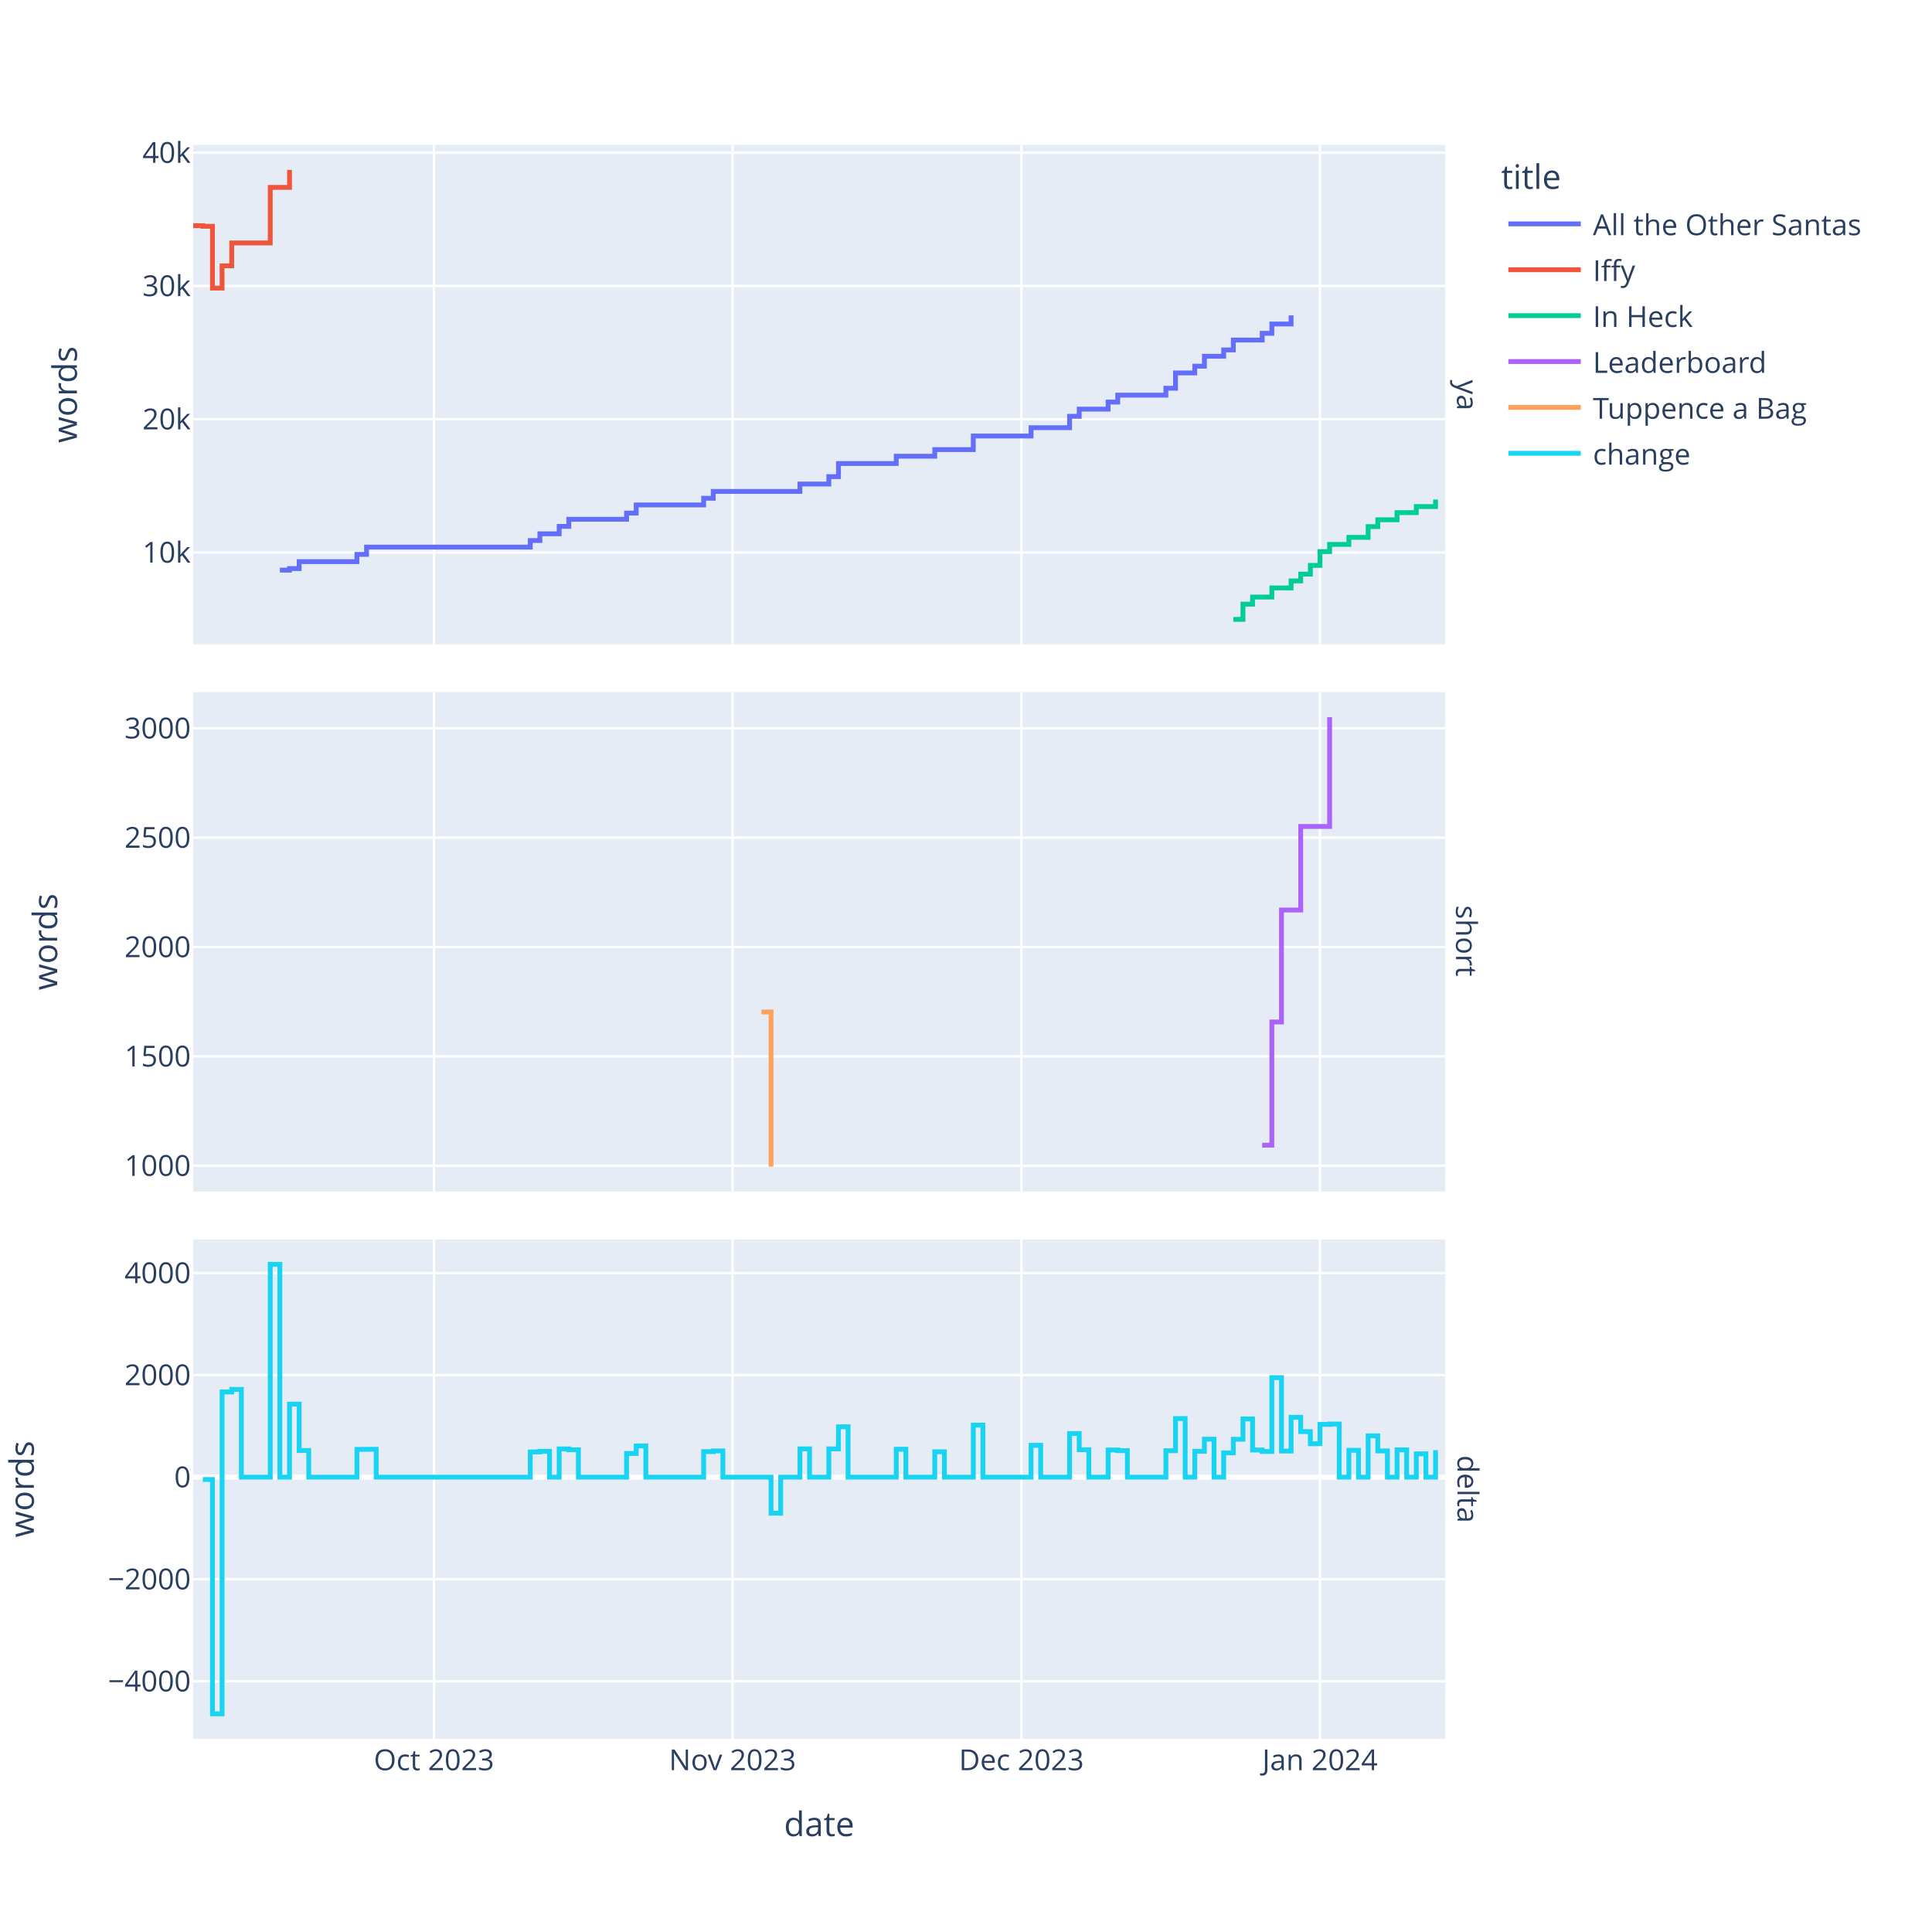
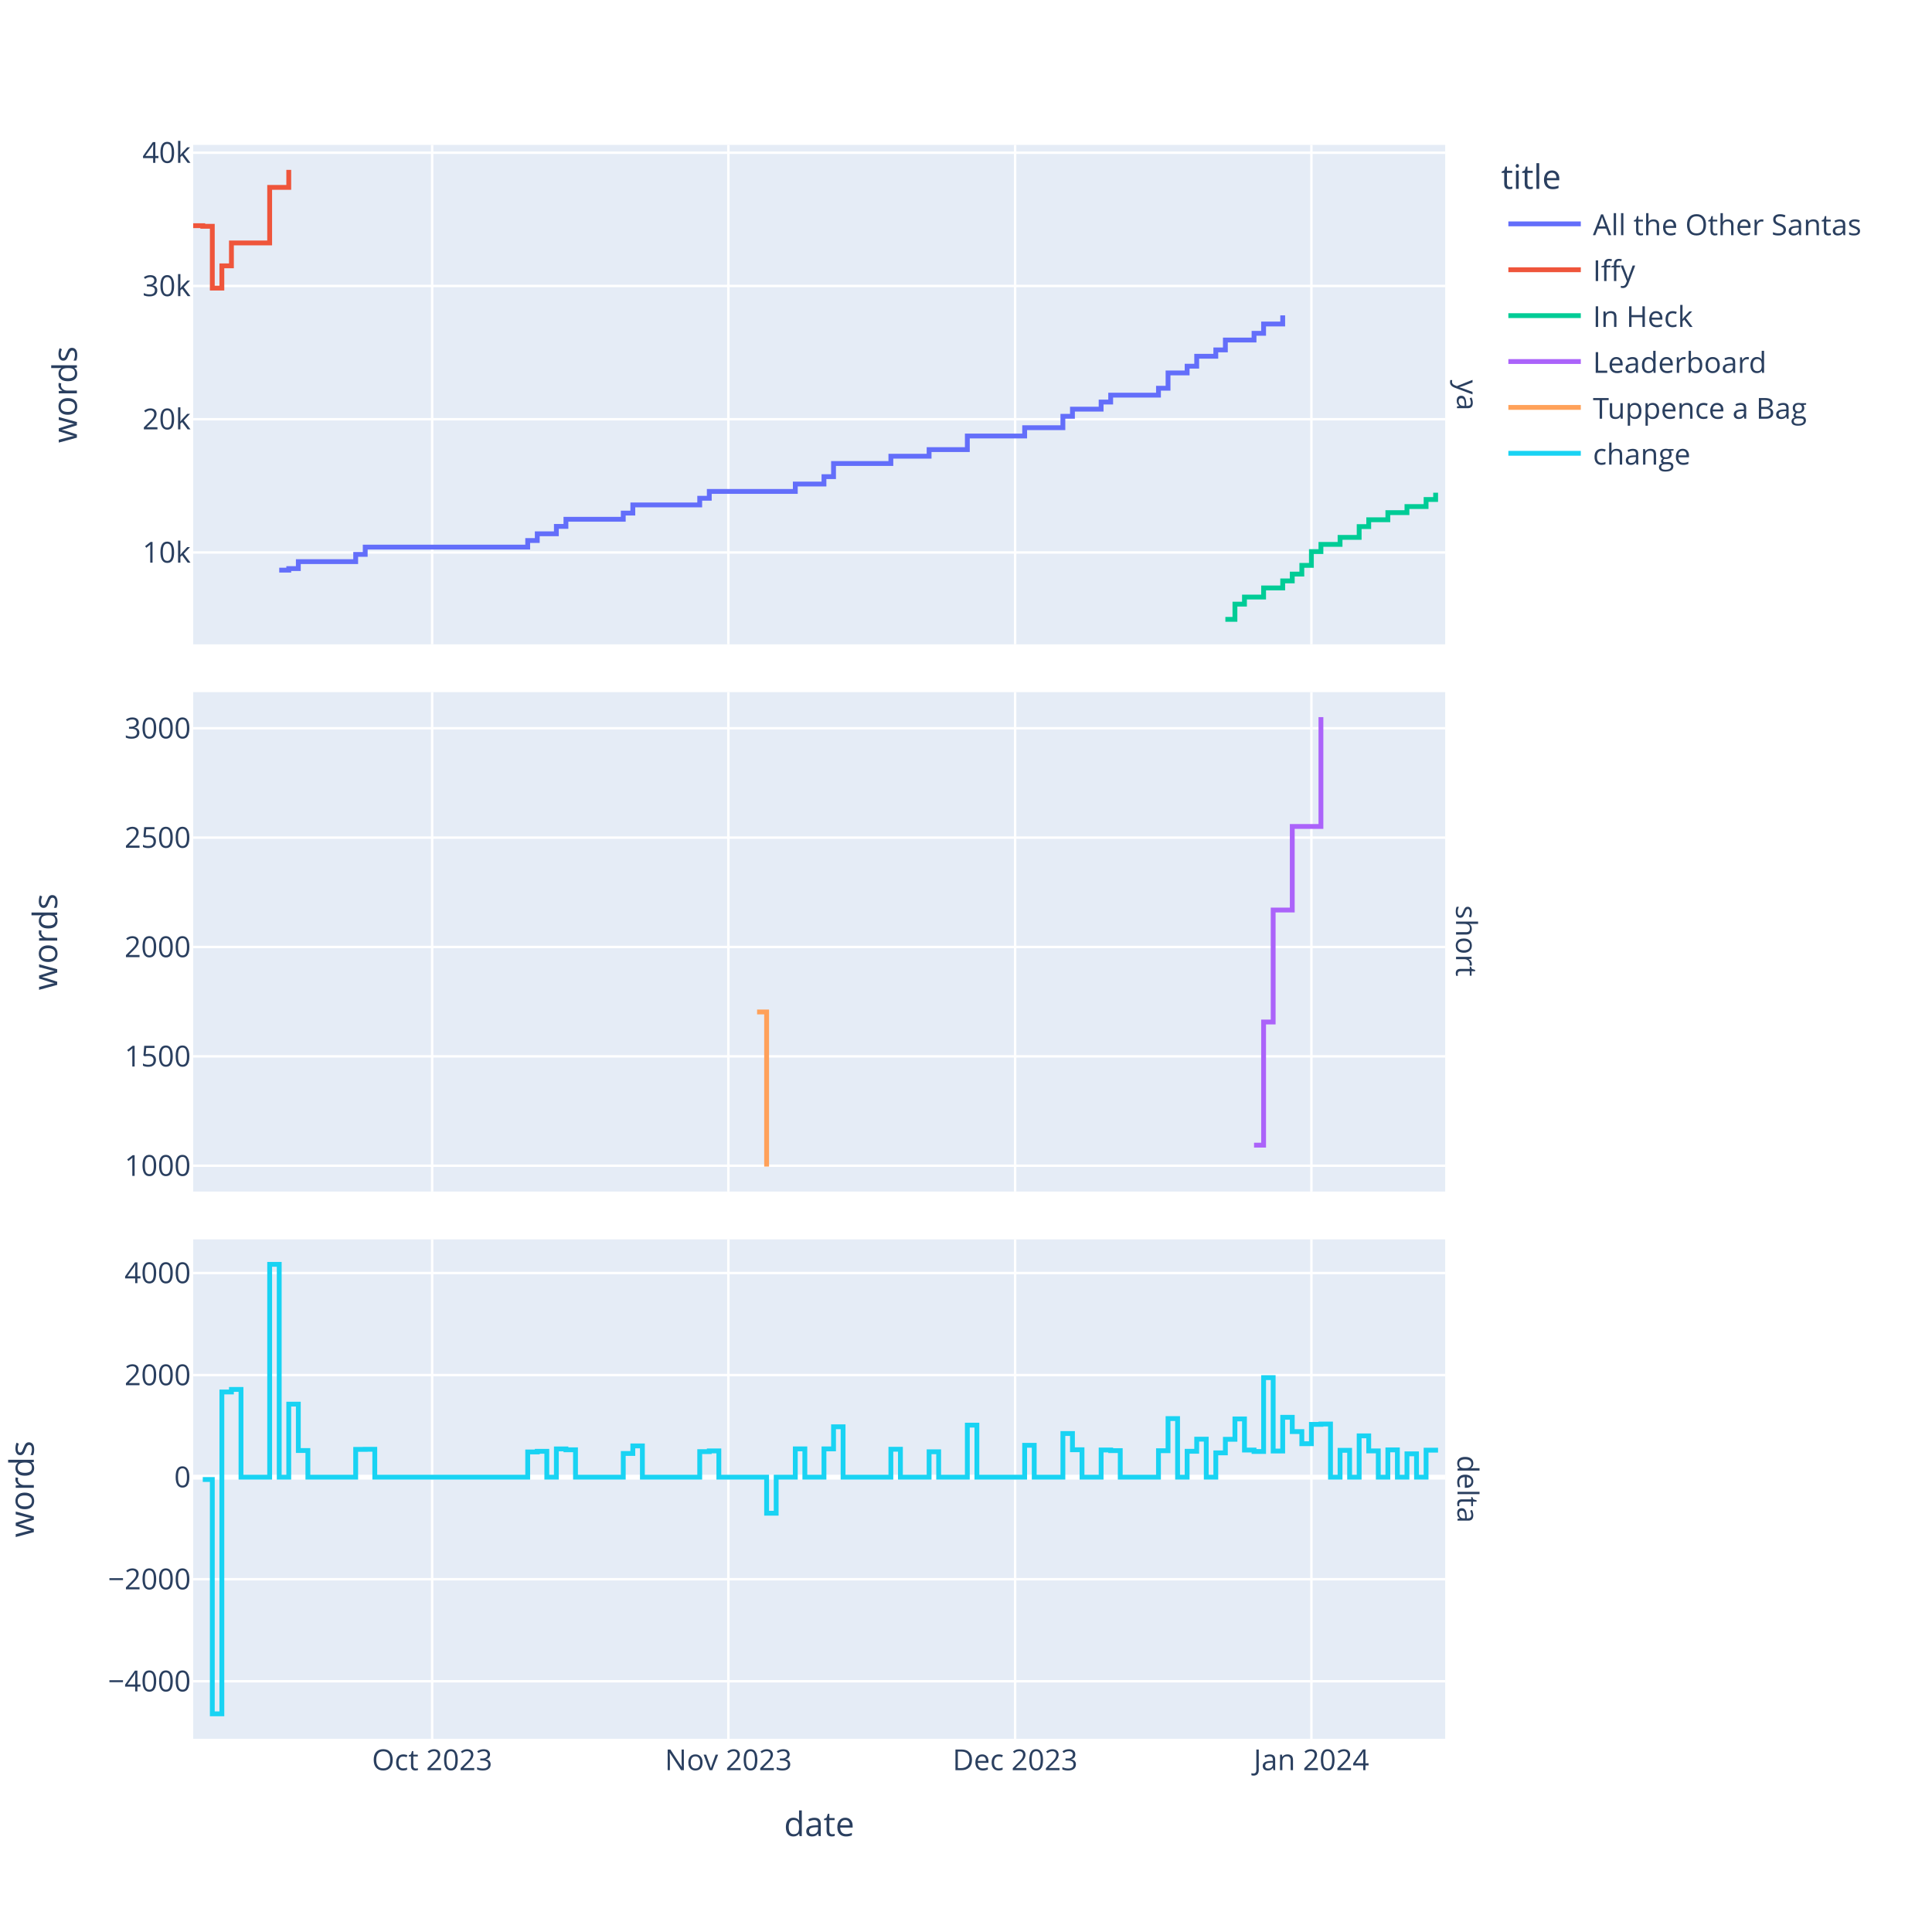
<svg xmlns="http://www.w3.org/2000/svg" class="main-svg" width="800" height="800" style="" viewBox="0 0 800 800">
  <rect x="0" y="0" width="800" height="800" style="fill: rgb(255, 255, 255); fill-opacity: 1;" />
-   <defs id="defs-ecf068">
+   <defs id="defs-7fddc8">
    <g class="clips">
-       <clipPath id="clipecf068xyplot" class="plotclip">
+       <clipPath id="clip7fddc8xyplot" class="plotclip">
        <rect width="518.42" height="206.8" />
      </clipPath>
-       <clipPath id="clipecf068x2y2plot" class="plotclip">
+       <clipPath id="clip7fddc8x2y2plot" class="plotclip">
        <rect width="518.42" height="206.8" />
      </clipPath>
-       <clipPath id="clipecf068x3y3plot" class="plotclip">
+       <clipPath id="clip7fddc8x3y3plot" class="plotclip">
        <rect width="518.42" height="206.8" />
      </clipPath>
-       <clipPath class="axesclip" id="clipecf068x">
+       <clipPath class="axesclip" id="clip7fddc8x">
        <rect x="80" y="0" width="518.42" height="800" />
      </clipPath>
-       <clipPath class="axesclip" id="clipecf068y">
+       <clipPath class="axesclip" id="clip7fddc8y">
        <rect x="0" y="513.2" width="800" height="206.8" />
      </clipPath>
-       <clipPath class="axesclip" id="clipecf068xy">
+       <clipPath class="axesclip" id="clip7fddc8xy">
        <rect x="80" y="513.2" width="518.42" height="206.8" />
      </clipPath>
-       <clipPath class="axesclip" id="clipecf068y2">
+       <clipPath class="axesclip" id="clip7fddc8y2">
        <rect x="0" y="286.6" width="800" height="206.8" />
      </clipPath>
-       <clipPath class="axesclip" id="clipecf068xy2">
+       <clipPath class="axesclip" id="clip7fddc8xy2">
        <rect x="80" y="286.6" width="518.42" height="206.8" />
      </clipPath>
-       <clipPath class="axesclip" id="clipecf068y3">
+       <clipPath class="axesclip" id="clip7fddc8y3">
        <rect x="0" y="60" width="800" height="206.8" />
      </clipPath>
-       <clipPath class="axesclip" id="clipecf068xy3">
+       <clipPath class="axesclip" id="clip7fddc8xy3">
        <rect x="80" y="60" width="518.42" height="206.8" />
      </clipPath>
-       <clipPath class="axesclip" id="clipecf068x2">
+       <clipPath class="axesclip" id="clip7fddc8x2">
        <rect x="80" y="0" width="518.42" height="800" />
      </clipPath>
-       <clipPath class="axesclip" id="clipecf068x2y">
+       <clipPath class="axesclip" id="clip7fddc8x2y">
        <rect x="80" y="513.2" width="518.42" height="206.8" />
      </clipPath>
-       <clipPath class="axesclip" id="clipecf068x2y2">
+       <clipPath class="axesclip" id="clip7fddc8x2y2">
        <rect x="80" y="286.6" width="518.42" height="206.8" />
      </clipPath>
-       <clipPath class="axesclip" id="clipecf068x2y3">
+       <clipPath class="axesclip" id="clip7fddc8x2y3">
        <rect x="80" y="60" width="518.42" height="206.8" />
      </clipPath>
-       <clipPath class="axesclip" id="clipecf068x3">
+       <clipPath class="axesclip" id="clip7fddc8x3">
        <rect x="80" y="0" width="518.42" height="800" />
      </clipPath>
-       <clipPath class="axesclip" id="clipecf068x3y">
+       <clipPath class="axesclip" id="clip7fddc8x3y">
        <rect x="80" y="513.2" width="518.42" height="206.8" />
      </clipPath>
-       <clipPath class="axesclip" id="clipecf068x3y2">
+       <clipPath class="axesclip" id="clip7fddc8x3y2">
        <rect x="80" y="286.6" width="518.42" height="206.8" />
      </clipPath>
-       <clipPath class="axesclip" id="clipecf068x3y3">
+       <clipPath class="axesclip" id="clip7fddc8x3y3">
        <rect x="80" y="60" width="518.42" height="206.8" />
      </clipPath>
    </g>
    <g class="gradients" />
    <g class="patterns" />
  </defs>
  <g class="bglayer">
    <rect class="bg" x="80" y="513.2" width="518.42" height="206.8" style="fill: rgb(229, 236, 246); fill-opacity: 1; stroke-width: 0;" />
    <rect class="bg" x="80" y="286.6" width="518.42" height="206.8" style="fill: rgb(229, 236, 246); fill-opacity: 1; stroke-width: 0;" />
    <rect class="bg" x="80" y="60" width="518.42" height="206.8" style="fill: rgb(229, 236, 246); fill-opacity: 1; stroke-width: 0;" />
  </g>
  <g class="layer-below">
    <g class="imagelayer" />
    <g class="shapelayer" />
  </g>
  <g class="cartesianlayer">
    <g class="subplot xy">
      <g class="layer-subplot">
        <g class="shapelayer" />
        <g class="imagelayer" />
      </g>
      <g class="minor-gridlayer">
        <g class="x" />
        <g class="y" />
      </g>
      <g class="gridlayer">
        <g class="x">
-           <path class="xgrid crisp" transform="translate(179.7,0)" d="M0,513.2v206.8" style="stroke: rgb(255, 255, 255); stroke-opacity: 1; stroke-width: 1px;" />
-           <path class="xgrid crisp" transform="translate(303.32,0)" d="M0,513.2v206.8" style="stroke: rgb(255, 255, 255); stroke-opacity: 1; stroke-width: 1px;" />
-           <path class="xgrid crisp" transform="translate(422.95,0)" d="M0,513.2v206.8" style="stroke: rgb(255, 255, 255); stroke-opacity: 1; stroke-width: 1px;" />
-           <path class="xgrid crisp" transform="translate(546.58,0)" d="M0,513.2v206.8" style="stroke: rgb(255, 255, 255); stroke-opacity: 1; stroke-width: 1px;" />
+           <path class="xgrid crisp" transform="translate(178.94,0)" d="M0,513.2v206.8" style="stroke: rgb(255, 255, 255); stroke-opacity: 1; stroke-width: 1px;" />
+           <path class="xgrid crisp" transform="translate(301.61,0)" d="M0,513.2v206.8" style="stroke: rgb(255, 255, 255); stroke-opacity: 1; stroke-width: 1px;" />
+           <path class="xgrid crisp" transform="translate(420.34,0)" d="M0,513.2v206.8" style="stroke: rgb(255, 255, 255); stroke-opacity: 1; stroke-width: 1px;" />
+           <path class="xgrid crisp" transform="translate(543.02,0)" d="M0,513.2v206.8" style="stroke: rgb(255, 255, 255); stroke-opacity: 1; stroke-width: 1px;" />
        </g>
        <g class="y">
          <path class="ygrid crisp" transform="translate(0,696.18)" d="M80,0h518.42" style="stroke: rgb(255, 255, 255); stroke-opacity: 1; stroke-width: 1px;" />
          <path class="ygrid crisp" transform="translate(0,653.92)" d="M80,0h518.42" style="stroke: rgb(255, 255, 255); stroke-opacity: 1; stroke-width: 1px;" />
          <path class="ygrid crisp" transform="translate(0,569.39)" d="M80,0h518.42" style="stroke: rgb(255, 255, 255); stroke-opacity: 1; stroke-width: 1px;" />
          <path class="ygrid crisp" transform="translate(0,527.13)" d="M80,0h518.42" style="stroke: rgb(255, 255, 255); stroke-opacity: 1; stroke-width: 1px;" />
        </g>
      </g>
      <g class="zerolinelayer">
        <path class="yzl zl crisp" transform="translate(0,611.66)" d="M80,0h518.42" style="stroke: rgb(255, 255, 255); stroke-opacity: 1; stroke-width: 2px;" />
      </g>
      <path class="xlines-below" />
      <path class="ylines-below" />
      <g class="overlines-below" />
      <g class="xaxislayer-below" />
      <g class="yaxislayer-below" />
      <g class="overaxes-below" />
-       <g class="plot" transform="translate(80,513.2)" clip-path="url(#clipecf068xyplot)">
+       <g class="plot" transform="translate(80,513.2)" clip-path="url(#clip7fddc8xyplot)">
        <g class="scatterlayer mlayer">
-           <g class="trace scatter trace1f3920" style="stroke-miterlimit: 2; opacity: 1;">
-             <g class="fills" />
-             <g class="errorbars" />
-             <g class="lines">
-               <path class="js-line" d="M3.99,99.43H7.98V196.46H11.96V63.19H15.95V62.13H19.94V98.46H23.93V98.46H27.91V98.46H31.9V10.34H35.89V98.46H39.88V68.22H43.87V87.43H47.85V98.46H51.84V98.46H55.83V98.46H59.82V98.46H63.81V98.46H67.79V86.96H71.78V86.92H75.77V98.46H79.76V98.46H83.74V98.46H87.73V98.46H91.72V98.46H95.71V98.46H99.7V98.46H103.68V98.46H107.67V98.46H111.66V98.46H115.65V98.46H119.64V98.46H123.62V98.46H127.61V98.46H131.6V98.46H135.59V98.46H139.57V88.02H143.56V87.76H147.55V98.46H151.54V86.77H155.53V87.13H159.51V98.46H163.5V98.46H167.49V98.46H171.48V98.46H175.47V98.46H179.45V88.65H183.44V85.52H187.43V98.46H191.42V98.46H195.4V98.46H199.39V98.46H203.38V98.46H207.37V98.46H211.36V87.89H215.34V87.59H219.33V98.46H223.32V98.46H227.31V98.46H231.3V98.46H235.28V98.46H239.27V113.39H243.26V98.46H247.25V98.46H251.23V86.75H255.22V98.46H259.21V98.46H263.2V86.75H267.19V77.6H271.17V98.46H275.16V98.46H279.15V98.46H283.14V98.46H287.12V98.46H291.11V86.9H295.1V98.46H299.09V98.46H303.08V98.46H307.06V87.95H311.05V98.46H315.04V98.46H319.03V98.46H323.02V76.92H327V98.46H330.99V98.46H334.98V98.46H338.97V98.46H342.95V98.46H346.94V85.27H350.93V98.46H354.92V98.46H358.91V98.46H362.89V80.39H366.88V87.11H370.87V98.46H374.86V98.46H378.85V87.21H382.83V87.47H386.82V98.46H390.81V98.46H394.8V98.46H398.78V98.46H402.77V87.51H406.76V74.2H410.75V98.46H414.74V87.74H418.72V82.73H422.71V98.46H426.7V88.4H430.69V82.78H434.68V74.35H438.66V87.23H442.65V87.83H446.64V57.25H450.63V87.64H454.61V73.67H458.6V79.59H462.59V84.61H466.58V76.61H470.57V76.46H474.55V98.46H478.54V87.34H482.53V98.46H486.52V81.36H490.51V87.59H494.49V98.46H498.48V87.17H502.47V98.46H506.46V88.8H510.44V98.46H514.43V87.28" style="vector-effect: non-scaling-stroke; fill: none; stroke: rgb(25, 211, 243); stroke-opacity: 1; stroke-width: 2px; opacity: 1;" />
+           <g class="trace scatter traced6d9ee" style="stroke-miterlimit: 2; opacity: 1;">
+             <g class="fills" />
+             <g class="errorbars" />
+             <g class="lines">
+               <path class="js-line" d="M3.96,99.43H7.91V196.46H11.87V63.19H15.83V62.13H19.79V98.46H23.74V98.46H27.7V98.46H31.66V10.34H35.62V98.46H39.57V68.22H43.53V87.43H47.49V98.46H51.45V98.46H55.4V98.46H59.36V98.46H63.32V98.46H67.28V86.96H71.23V86.92H75.19V98.46H79.15V98.46H83.11V98.46H87.06V98.46H91.02V98.46H94.98V98.46H98.94V98.46H102.89V98.46H106.85V98.46H110.81V98.46H114.76V98.46H118.72V98.46H122.68V98.46H126.64V98.46H130.59V98.46H134.55V98.46H138.51V88.02H142.47V87.76H146.42V98.46H150.38V86.77H154.34V87.13H158.3V98.46H162.25V98.46H166.21V98.46H170.17V98.46H174.13V98.46H178.08V88.65H182.04V85.52H186V98.46H189.96V98.46H193.91V98.46H197.87V98.46H201.83V98.46H205.79V98.46H209.74V87.89H213.7V87.59H217.66V98.46H221.61V98.46H225.57V98.46H229.53V98.46H233.49V98.46H237.44V113.39H241.4V98.46H245.36V98.46H249.32V86.75H253.27V98.46H257.23V98.46H261.19V86.75H265.15V77.6H269.1V98.46H273.06V98.46H277.02V98.46H280.98V98.46H284.93V98.46H288.89V86.9H292.85V98.46H296.81V98.46H300.76V98.46H304.72V87.95H308.68V98.46H312.63V98.46H316.59V98.46H320.55V76.92H324.51V98.46H328.46V98.46H332.42V98.46H336.38V98.46H340.34V98.46H344.29V85.27H348.25V98.46H352.21V98.46H356.17V98.46H360.12V80.39H364.08V87.11H368.04V98.46H372V98.46H375.95V87.21H379.91V87.47H383.87V98.46H387.83V98.46H391.78V98.46H395.74V98.46H399.7V87.51H403.66V74.2H407.61V98.46H411.57V87.74H415.53V82.73H419.48V98.46H423.44V88.4H427.4V82.78H431.36V74.35H435.31V87.23H439.27V87.83H443.23V57.25H447.19V87.64H451.14V73.67H455.1V79.59H459.06V84.61H463.02V76.61H466.97V76.46H470.93V98.46H474.89V87.34H478.85V98.46H482.8V81.36H486.76V87.59H490.72V98.46H494.68V87.17H498.63V98.46H502.59V88.8H506.55V98.46H510.51V87.28H514.46V87.7" style="vector-effect: non-scaling-stroke; fill: none; stroke: rgb(25, 211, 243); stroke-opacity: 1; stroke-width: 2px; opacity: 1;" />
            </g>
            <g class="points" />
            <g class="text" />
          </g>
        </g>
      </g>
      <g class="overplot" />
      <path class="xlines-above crisp" d="M0,0" style="fill: none;" />
      <path class="ylines-above crisp" d="M0,0" style="fill: none;" />
      <g class="overlines-above" />
      <g class="xaxislayer-above">
        <g class="xtick">
-           <text text-anchor="middle" x="0" y="733" transform="translate(179.7,0)" style="font-family: 'Open Sans', verdana, arial, sans-serif; font-size: 12px; fill: rgb(42, 63, 95); fill-opacity: 1; white-space: pre; opacity: 1;">Oct 2023</text>
+           <text text-anchor="middle" x="0" y="733" transform="translate(178.94,0)" style="font-family: 'Open Sans', verdana, arial, sans-serif; font-size: 12px; fill: rgb(42, 63, 95); fill-opacity: 1; white-space: pre; opacity: 1;">Oct 2023</text>
        </g>
        <g class="xtick">
-           <text text-anchor="middle" x="0" y="733" style="font-family: 'Open Sans', verdana, arial, sans-serif; font-size: 12px; fill: rgb(42, 63, 95); fill-opacity: 1; white-space: pre; opacity: 1;" transform="translate(303.32,0)">Nov 2023</text>
+           <text text-anchor="middle" x="0" y="733" style="font-family: 'Open Sans', verdana, arial, sans-serif; font-size: 12px; fill: rgb(42, 63, 95); fill-opacity: 1; white-space: pre; opacity: 1;" transform="translate(301.61,0)">Nov 2023</text>
        </g>
        <g class="xtick">
-           <text text-anchor="middle" x="0" y="733" style="font-family: 'Open Sans', verdana, arial, sans-serif; font-size: 12px; fill: rgb(42, 63, 95); fill-opacity: 1; white-space: pre; opacity: 1;" transform="translate(422.95,0)">Dec 2023</text>
+           <text text-anchor="middle" x="0" y="733" style="font-family: 'Open Sans', verdana, arial, sans-serif; font-size: 12px; fill: rgb(42, 63, 95); fill-opacity: 1; white-space: pre; opacity: 1;" transform="translate(420.34,0)">Dec 2023</text>
        </g>
        <g class="xtick">
-           <text text-anchor="middle" x="0" y="733" style="font-family: 'Open Sans', verdana, arial, sans-serif; font-size: 12px; fill: rgb(42, 63, 95); fill-opacity: 1; white-space: pre; opacity: 1;" transform="translate(546.58,0)">Jan 2024</text>
+           <text text-anchor="middle" x="0" y="733" style="font-family: 'Open Sans', verdana, arial, sans-serif; font-size: 12px; fill: rgb(42, 63, 95); fill-opacity: 1; white-space: pre; opacity: 1;" transform="translate(543.02,0)">Jan 2024</text>
        </g>
      </g>
      <g class="yaxislayer-above">
        <g class="ytick">
          <text text-anchor="end" x="79" y="4.2" transform="translate(0,696.18)" style="font-family: 'Open Sans', verdana, arial, sans-serif; font-size: 12px; fill: rgb(42, 63, 95); fill-opacity: 1; white-space: pre; opacity: 1;">−4000</text>
        </g>
        <g class="ytick">
          <text text-anchor="end" x="79" y="4.2" style="font-family: 'Open Sans', verdana, arial, sans-serif; font-size: 12px; fill: rgb(42, 63, 95); fill-opacity: 1; white-space: pre; opacity: 1;" transform="translate(0,653.92)">−2000</text>
        </g>
        <g class="ytick">
          <text text-anchor="end" x="79" y="4.2" style="font-family: 'Open Sans', verdana, arial, sans-serif; font-size: 12px; fill: rgb(42, 63, 95); fill-opacity: 1; white-space: pre; opacity: 1;" transform="translate(0,611.66)">0</text>
        </g>
        <g class="ytick">
          <text text-anchor="end" x="79" y="4.2" style="font-family: 'Open Sans', verdana, arial, sans-serif; font-size: 12px; fill: rgb(42, 63, 95); fill-opacity: 1; white-space: pre; opacity: 1;" transform="translate(0,569.39)">2000</text>
        </g>
        <g class="ytick">
          <text text-anchor="end" x="79" y="4.2" style="font-family: 'Open Sans', verdana, arial, sans-serif; font-size: 12px; fill: rgb(42, 63, 95); fill-opacity: 1; white-space: pre; opacity: 1;" transform="translate(0,527.13)">4000</text>
        </g>
      </g>
      <g class="overaxes-above" />
    </g>
    <g class="subplot x2y2">
      <g class="layer-subplot">
        <g class="shapelayer" />
        <g class="imagelayer" />
      </g>
      <g class="minor-gridlayer">
        <g class="x2" />
        <g class="y2" />
      </g>
      <g class="gridlayer">
        <g class="x2">
-           <path class="x2grid crisp" transform="translate(179.7,0)" d="M0,286.6v206.8" style="stroke: rgb(255, 255, 255); stroke-opacity: 1; stroke-width: 1px;" />
-           <path class="x2grid crisp" transform="translate(303.32,0)" d="M0,286.6v206.8" style="stroke: rgb(255, 255, 255); stroke-opacity: 1; stroke-width: 1px;" />
-           <path class="x2grid crisp" transform="translate(422.95,0)" d="M0,286.6v206.8" style="stroke: rgb(255, 255, 255); stroke-opacity: 1; stroke-width: 1px;" />
-           <path class="x2grid crisp" transform="translate(546.58,0)" d="M0,286.6v206.8" style="stroke: rgb(255, 255, 255); stroke-opacity: 1; stroke-width: 1px;" />
+           <path class="x2grid crisp" transform="translate(178.94,0)" d="M0,286.6v206.8" style="stroke: rgb(255, 255, 255); stroke-opacity: 1; stroke-width: 1px;" />
+           <path class="x2grid crisp" transform="translate(301.61,0)" d="M0,286.6v206.8" style="stroke: rgb(255, 255, 255); stroke-opacity: 1; stroke-width: 1px;" />
+           <path class="x2grid crisp" transform="translate(420.34,0)" d="M0,286.6v206.8" style="stroke: rgb(255, 255, 255); stroke-opacity: 1; stroke-width: 1px;" />
+           <path class="x2grid crisp" transform="translate(543.02,0)" d="M0,286.6v206.8" style="stroke: rgb(255, 255, 255); stroke-opacity: 1; stroke-width: 1px;" />
        </g>
        <g class="y2">
          <path class="y2grid crisp" transform="translate(0,482.7)" d="M80,0h518.42" style="stroke: rgb(255, 255, 255); stroke-opacity: 1; stroke-width: 1px;" />
          <path class="y2grid crisp" transform="translate(0,437.41)" d="M80,0h518.42" style="stroke: rgb(255, 255, 255); stroke-opacity: 1; stroke-width: 1px;" />
          <path class="y2grid crisp" transform="translate(0,392.13)" d="M80,0h518.42" style="stroke: rgb(255, 255, 255); stroke-opacity: 1; stroke-width: 1px;" />
          <path class="y2grid crisp" transform="translate(0,346.84)" d="M80,0h518.42" style="stroke: rgb(255, 255, 255); stroke-opacity: 1; stroke-width: 1px;" />
          <path class="y2grid crisp" transform="translate(0,301.56)" d="M80,0h518.42" style="stroke: rgb(255, 255, 255); stroke-opacity: 1; stroke-width: 1px;" />
        </g>
      </g>
      <g class="zerolinelayer" />
      <path class="xlines-below" />
      <path class="ylines-below" />
      <g class="overlines-below" />
      <g class="xaxislayer-below" />
      <g class="yaxislayer-below" />
      <g class="overaxes-below" />
-       <g class="plot" transform="translate(80,286.6)" clip-path="url(#clipecf068x2y2plot)">
+       <g class="plot" transform="translate(80,286.6)" clip-path="url(#clip7fddc8x2y2plot)">
        <g class="scatterlayer mlayer">
-           <g class="trace scatter trace8fc1b1" style="stroke-miterlimit: 2; opacity: 1;">
-             <g class="fills" />
-             <g class="errorbars" />
-             <g class="lines">
-               <path class="js-line" d="M442.65,187.58H446.64V136.59H450.63V90.22H458.6V55.62H470.57V10.34" style="vector-effect: non-scaling-stroke; fill: none; stroke: rgb(171, 99, 250); stroke-opacity: 1; stroke-width: 2px; opacity: 1;" />
-             </g>
-             <g class="points" />
-             <g class="text" />
-           </g>
-           <g class="trace scatter traceaa4952" style="stroke-miterlimit: 2; opacity: 1;">
-             <g class="fills" />
-             <g class="errorbars" />
-             <g class="lines">
-               <path class="js-line" d="M235.28,132.43H239.27V196.46" style="vector-effect: non-scaling-stroke; fill: none; stroke: rgb(255, 161, 90); stroke-opacity: 1; stroke-width: 2px; opacity: 1;" />
+           <g class="trace scatter trace4962d3" style="stroke-miterlimit: 2; opacity: 1;">
+             <g class="fills" />
+             <g class="errorbars" />
+             <g class="lines">
+               <path class="js-line" d="M439.27,187.58H443.23V136.59H447.19V90.22H455.1V55.62H466.97V10.34" style="vector-effect: non-scaling-stroke; fill: none; stroke: rgb(171, 99, 250); stroke-opacity: 1; stroke-width: 2px; opacity: 1;" />
+             </g>
+             <g class="points" />
+             <g class="text" />
+           </g>
+           <g class="trace scatter trace15adfd" style="stroke-miterlimit: 2; opacity: 1;">
+             <g class="fills" />
+             <g class="errorbars" />
+             <g class="lines">
+               <path class="js-line" d="M233.49,132.43H237.44V196.46" style="vector-effect: non-scaling-stroke; fill: none; stroke: rgb(255, 161, 90); stroke-opacity: 1; stroke-width: 2px; opacity: 1;" />
            </g>
            <g class="points" />
            <g class="text" />
          </g>
        </g>
      </g>
      <g class="overplot" />
      <path class="xlines-above crisp" d="M0,0" style="fill: none;" />
      <path class="ylines-above crisp" d="M0,0" style="fill: none;" />
      <g class="overlines-above" />
      <g class="xaxislayer-above" />
      <g class="yaxislayer-above">
        <g class="y2tick">
          <text text-anchor="end" x="79" y="4.2" transform="translate(0,482.7)" style="font-family: 'Open Sans', verdana, arial, sans-serif; font-size: 12px; fill: rgb(42, 63, 95); fill-opacity: 1; white-space: pre; opacity: 1;">1000</text>
        </g>
        <g class="y2tick">
          <text text-anchor="end" x="79" y="4.2" style="font-family: 'Open Sans', verdana, arial, sans-serif; font-size: 12px; fill: rgb(42, 63, 95); fill-opacity: 1; white-space: pre; opacity: 1;" transform="translate(0,437.41)">1500</text>
        </g>
        <g class="y2tick">
          <text text-anchor="end" x="79" y="4.2" style="font-family: 'Open Sans', verdana, arial, sans-serif; font-size: 12px; fill: rgb(42, 63, 95); fill-opacity: 1; white-space: pre; opacity: 1;" transform="translate(0,392.13)">2000</text>
        </g>
        <g class="y2tick">
          <text text-anchor="end" x="79" y="4.2" style="font-family: 'Open Sans', verdana, arial, sans-serif; font-size: 12px; fill: rgb(42, 63, 95); fill-opacity: 1; white-space: pre; opacity: 1;" transform="translate(0,346.84)">2500</text>
        </g>
        <g class="y2tick">
          <text text-anchor="end" x="79" y="4.2" style="font-family: 'Open Sans', verdana, arial, sans-serif; font-size: 12px; fill: rgb(42, 63, 95); fill-opacity: 1; white-space: pre; opacity: 1;" transform="translate(0,301.56)">3000</text>
        </g>
      </g>
      <g class="overaxes-above" />
    </g>
    <g class="subplot x3y3">
      <g class="layer-subplot">
        <g class="shapelayer" />
        <g class="imagelayer" />
      </g>
      <g class="minor-gridlayer">
        <g class="x3" />
        <g class="y3" />
      </g>
      <g class="gridlayer">
        <g class="x3">
-           <path class="x3grid crisp" transform="translate(179.7,0)" d="M0,60v206.8" style="stroke: rgb(255, 255, 255); stroke-opacity: 1; stroke-width: 1px;" />
-           <path class="x3grid crisp" transform="translate(303.32,0)" d="M0,60v206.8" style="stroke: rgb(255, 255, 255); stroke-opacity: 1; stroke-width: 1px;" />
-           <path class="x3grid crisp" transform="translate(422.95,0)" d="M0,60v206.8" style="stroke: rgb(255, 255, 255); stroke-opacity: 1; stroke-width: 1px;" />
-           <path class="x3grid crisp" transform="translate(546.58,0)" d="M0,60v206.8" style="stroke: rgb(255, 255, 255); stroke-opacity: 1; stroke-width: 1px;" />
+           <path class="x3grid crisp" transform="translate(178.94,0)" d="M0,60v206.8" style="stroke: rgb(255, 255, 255); stroke-opacity: 1; stroke-width: 1px;" />
+           <path class="x3grid crisp" transform="translate(301.61,0)" d="M0,60v206.8" style="stroke: rgb(255, 255, 255); stroke-opacity: 1; stroke-width: 1px;" />
+           <path class="x3grid crisp" transform="translate(420.34,0)" d="M0,60v206.8" style="stroke: rgb(255, 255, 255); stroke-opacity: 1; stroke-width: 1px;" />
+           <path class="x3grid crisp" transform="translate(543.02,0)" d="M0,60v206.8" style="stroke: rgb(255, 255, 255); stroke-opacity: 1; stroke-width: 1px;" />
        </g>
        <g class="y3">
          <path class="y3grid crisp" transform="translate(0,228.77)" d="M80,0h518.42" style="stroke: rgb(255, 255, 255); stroke-opacity: 1; stroke-width: 1px;" />
          <path class="y3grid crisp" transform="translate(0,173.59)" d="M80,0h518.42" style="stroke: rgb(255, 255, 255); stroke-opacity: 1; stroke-width: 1px;" />
          <path class="y3grid crisp" transform="translate(0,118.41)" d="M80,0h518.42" style="stroke: rgb(255, 255, 255); stroke-opacity: 1; stroke-width: 1px;" />
          <path class="y3grid crisp" transform="translate(0,63.24)" d="M80,0h518.42" style="stroke: rgb(255, 255, 255); stroke-opacity: 1; stroke-width: 1px;" />
        </g>
      </g>
      <g class="zerolinelayer" />
      <path class="xlines-below" />
      <path class="ylines-below" />
      <g class="overlines-below" />
      <g class="xaxislayer-below" />
      <g class="yaxislayer-below" />
      <g class="overaxes-below" />
-       <g class="plot" transform="translate(80,60)" clip-path="url(#clipecf068x3y3plot)">
+       <g class="plot" transform="translate(80,60)" clip-path="url(#clip7fddc8x3y3plot)">
        <g class="scatterlayer mlayer">
-           <g class="trace scatter traceda8496" style="stroke-miterlimit: 2; opacity: 1;">
-             <g class="fills" />
-             <g class="errorbars" />
-             <g class="lines">
-               <path class="js-line" d="M35.89,176.08H39.88V175.44H43.87V172.56H67.79V169.56H71.78V166.54H139.57V163.82H143.56V161.03H151.54V157.97H155.53V155.02H179.45V152.46H183.44V149.08H211.36V146.32H215.34V143.49H251.23V140.43H263.2V137.37H267.19V131.93H291.11V128.91H307.06V126.17H323.02V120.54H346.94V117.1H362.89V112.38H366.88V109.42H378.85V106.48H382.83V103.62H402.77V100.76H406.76V94.42H414.74V91.63H418.72V87.52H426.7V84.89H430.69V80.8H442.65V78.02H446.64V74.16H454.61V70.59" style="vector-effect: non-scaling-stroke; fill: none; stroke: rgb(99, 110, 250); stroke-opacity: 1; stroke-width: 2px; opacity: 1;" />
-             </g>
-             <g class="points" />
-             <g class="text" />
-           </g>
-           <g class="trace scatter tracec4b235" style="stroke-miterlimit: 2; opacity: 1;">
-             <g class="fills" />
-             <g class="errorbars" />
-             <g class="lines">
-               <path class="js-line" d="M0,33.45H3.99V33.7H7.98V59.29H11.96V50.08H15.95V40.6H31.9V17.59H39.88V10.34" style="vector-effect: non-scaling-stroke; fill: none; stroke: rgb(239, 85, 59); stroke-opacity: 1; stroke-width: 2px; opacity: 1;" />
-             </g>
-             <g class="points" />
-             <g class="text" />
-           </g>
-           <g class="trace scatter trace75ed42" style="stroke-miterlimit: 2; opacity: 1;">
-             <g class="fills" />
-             <g class="errorbars" />
-             <g class="lines">
-               <path class="js-line" d="M430.69,196.46H434.68V190.16H438.66V187.23H446.64V183.45H454.61V180.54H458.6V177.72H462.59V174.11H466.58V168.4H470.57V165.42H478.54V162.52H486.52V158.05H490.51V155.22H498.48V152.27H506.46V149.75H514.43V146.83" style="vector-effect: non-scaling-stroke; fill: none; stroke: rgb(0, 204, 150); stroke-opacity: 1; stroke-width: 2px; opacity: 1;" />
+           <g class="trace scatter tracec22100" style="stroke-miterlimit: 2; opacity: 1;">
+             <g class="fills" />
+             <g class="errorbars" />
+             <g class="lines">
+               <path class="js-line" d="M35.62,176.08H39.57V175.44H43.53V172.56H67.28V169.56H71.23V166.54H138.51V163.82H142.47V161.03H150.38V157.97H154.34V155.02H178.08V152.46H182.04V149.08H209.74V146.32H213.7V143.49H249.32V140.43H261.19V137.37H265.15V131.93H288.89V128.91H304.72V126.17H320.55V120.54H344.29V117.1H360.12V112.38H364.08V109.42H375.95V106.48H379.91V103.62H399.7V100.76H403.66V94.42H411.57V91.63H415.53V87.52H423.44V84.89H427.4V80.8H439.27V78.02H443.23V74.16H451.14V70.59" style="vector-effect: non-scaling-stroke; fill: none; stroke: rgb(99, 110, 250); stroke-opacity: 1; stroke-width: 2px; opacity: 1;" />
+             </g>
+             <g class="points" />
+             <g class="text" />
+           </g>
+           <g class="trace scatter traceed69eb" style="stroke-miterlimit: 2; opacity: 1;">
+             <g class="fills" />
+             <g class="errorbars" />
+             <g class="lines">
+               <path class="js-line" d="M0,33.45H3.96V33.7H7.91V59.29H11.87V50.08H15.83V40.6H31.66V17.59H39.57V10.34" style="vector-effect: non-scaling-stroke; fill: none; stroke: rgb(239, 85, 59); stroke-opacity: 1; stroke-width: 2px; opacity: 1;" />
+             </g>
+             <g class="points" />
+             <g class="text" />
+           </g>
+           <g class="trace scatter trace02297d" style="stroke-miterlimit: 2; opacity: 1;">
+             <g class="fills" />
+             <g class="errorbars" />
+             <g class="lines">
+               <path class="js-line" d="M427.4,196.46H431.36V190.16H435.31V187.23H443.23V183.45H451.14V180.54H455.1V177.72H459.06V174.11H463.02V168.4H466.97V165.42H474.89V162.52H482.8V158.05H486.76V155.22H494.68V152.27H502.59V149.75H510.51V146.83H514.46V144.02" style="vector-effect: non-scaling-stroke; fill: none; stroke: rgb(0, 204, 150); stroke-opacity: 1; stroke-width: 2px; opacity: 1;" />
            </g>
            <g class="points" />
            <g class="text" />
          </g>
        </g>
      </g>
      <g class="overplot" />
      <path class="xlines-above crisp" d="M0,0" style="fill: none;" />
      <path class="ylines-above crisp" d="M0,0" style="fill: none;" />
      <g class="overlines-above" />
      <g class="xaxislayer-above" />
      <g class="yaxislayer-above">
        <g class="y3tick">
          <text text-anchor="end" x="79" y="4.2" transform="translate(0,228.77)" style="font-family: 'Open Sans', verdana, arial, sans-serif; font-size: 12px; fill: rgb(42, 63, 95); fill-opacity: 1; white-space: pre; opacity: 1;">10k</text>
        </g>
        <g class="y3tick">
          <text text-anchor="end" x="79" y="4.2" style="font-family: 'Open Sans', verdana, arial, sans-serif; font-size: 12px; fill: rgb(42, 63, 95); fill-opacity: 1; white-space: pre; opacity: 1;" transform="translate(0,173.59)">20k</text>
        </g>
        <g class="y3tick">
          <text text-anchor="end" x="79" y="4.2" style="font-family: 'Open Sans', verdana, arial, sans-serif; font-size: 12px; fill: rgb(42, 63, 95); fill-opacity: 1; white-space: pre; opacity: 1;" transform="translate(0,118.41)">30k</text>
        </g>
        <g class="y3tick">
          <text text-anchor="end" x="79" y="4.2" style="font-family: 'Open Sans', verdana, arial, sans-serif; font-size: 12px; fill: rgb(42, 63, 95); fill-opacity: 1; white-space: pre; opacity: 1;" transform="translate(0,63.24)">40k</text>
        </g>
      </g>
      <g class="overaxes-above" />
    </g>
  </g>
  <g class="polarlayer" />
  <g class="smithlayer" />
  <g class="ternarylayer" />
  <g class="geolayer" />
  <g class="funnelarealayer" />
  <g class="pielayer" />
  <g class="iciclelayer" />
  <g class="treemaplayer" />
  <g class="sunburstlayer" />
  <g class="glimages" />
-   <defs id="topdefs-ecf068">
+   <defs id="topdefs-7fddc8">
    <g class="clips" />
-     <clipPath id="legendecf068">
+     <clipPath id="legend7fddc8">
      <rect width="168" height="143" x="0" y="0" />
    </clipPath>
  </defs>
  <g class="layer-above">
    <g class="imagelayer" />
    <g class="shapelayer" />
  </g>
  <g class="infolayer">
    <g class="legend" pointer-events="all" transform="translate(619.58,60)">
      <rect class="bg" shape-rendering="crispEdges" style="stroke: rgb(68, 68, 68); stroke-opacity: 1; fill: rgb(255, 255, 255); fill-opacity: 1; stroke-width: 0px;" width="168" height="143" x="0" y="0" />
-       <g class="scrollbox" transform="" clip-path="url(#legendecf068)">
+       <g class="scrollbox" transform="" clip-path="url(#legend7fddc8)">
        <text class="legendtitletext" text-anchor="start" x="2" y="18.2" style="font-family: 'Open Sans', verdana, arial, sans-serif; font-size: 14px; fill: rgb(42, 63, 95); fill-opacity: 1; white-space: pre;">title</text>
        <g class="groups" transform="">
          <g class="traces" transform="translate(0,32.7)" style="opacity: 1;">
            <text class="legendtext" text-anchor="start" x="40" y="4.68" style="font-family: 'Open Sans', verdana, arial, sans-serif; font-size: 12px; fill: rgb(42, 63, 95); fill-opacity: 1; white-space: pre;">All the Other Santas</text>
            <g class="layers" style="opacity: 1;">
              <g class="legendfill" />
              <g class="legendlines">
                <path class="js-line" d="M5,0h30" style="fill: none; stroke: rgb(99, 110, 250); stroke-opacity: 1; stroke-width: 2px;" />
              </g>
              <g class="legendsymbols">
                <g class="legendpoints" />
              </g>
            </g>
            <rect class="legendtoggle" x="0" y="-9.5" width="162.156" height="19" style="fill: rgb(0, 0, 0); fill-opacity: 0;" />
          </g>
        </g>
        <g class="groups" transform="">
          <g class="traces" transform="translate(0,51.7)" style="opacity: 1;">
            <text class="legendtext" text-anchor="start" x="40" y="4.68" style="font-family: 'Open Sans', verdana, arial, sans-serif; font-size: 12px; fill: rgb(42, 63, 95); fill-opacity: 1; white-space: pre;">Iffy</text>
            <g class="layers" style="opacity: 1;">
              <g class="legendfill" />
              <g class="legendlines">
                <path class="js-line" d="M5,0h30" style="fill: none; stroke: rgb(239, 85, 59); stroke-opacity: 1; stroke-width: 2px;" />
              </g>
              <g class="legendsymbols">
                <g class="legendpoints" />
              </g>
            </g>
            <rect class="legendtoggle" x="0" y="-9.5" width="162.156" height="19" style="fill: rgb(0, 0, 0); fill-opacity: 0;" />
          </g>
        </g>
        <g class="groups" transform="">
          <g class="traces" transform="translate(0,70.7)" style="opacity: 1;">
            <text class="legendtext" text-anchor="start" x="40" y="4.68" style="font-family: 'Open Sans', verdana, arial, sans-serif; font-size: 12px; fill: rgb(42, 63, 95); fill-opacity: 1; white-space: pre;">In Heck</text>
            <g class="layers" style="opacity: 1;">
              <g class="legendfill" />
              <g class="legendlines">
                <path class="js-line" d="M5,0h30" style="fill: none; stroke: rgb(0, 204, 150); stroke-opacity: 1; stroke-width: 2px;" />
              </g>
              <g class="legendsymbols">
                <g class="legendpoints" />
              </g>
            </g>
            <rect class="legendtoggle" x="0" y="-9.5" width="162.156" height="19" style="fill: rgb(0, 0, 0); fill-opacity: 0;" />
          </g>
        </g>
        <g class="groups" transform="">
          <g class="traces" transform="translate(0,89.7)" style="opacity: 1;">
            <text class="legendtext" text-anchor="start" x="40" y="4.68" style="font-family: 'Open Sans', verdana, arial, sans-serif; font-size: 12px; fill: rgb(42, 63, 95); fill-opacity: 1; white-space: pre;">Leaderboard</text>
            <g class="layers" style="opacity: 1;">
              <g class="legendfill" />
              <g class="legendlines">
                <path class="js-line" d="M5,0h30" style="fill: none; stroke: rgb(171, 99, 250); stroke-opacity: 1; stroke-width: 2px;" />
              </g>
              <g class="legendsymbols">
                <g class="legendpoints" />
              </g>
            </g>
            <rect class="legendtoggle" x="0" y="-9.5" width="162.156" height="19" style="fill: rgb(0, 0, 0); fill-opacity: 0;" />
          </g>
        </g>
        <g class="groups" transform="">
          <g class="traces" transform="translate(0,108.7)" style="opacity: 1;">
            <text class="legendtext" text-anchor="start" x="40" y="4.68" style="font-family: 'Open Sans', verdana, arial, sans-serif; font-size: 12px; fill: rgb(42, 63, 95); fill-opacity: 1; white-space: pre;">Tuppence a Bag</text>
            <g class="layers" style="opacity: 1;">
              <g class="legendfill" />
              <g class="legendlines">
                <path class="js-line" d="M5,0h30" style="fill: none; stroke: rgb(255, 161, 90); stroke-opacity: 1; stroke-width: 2px;" />
              </g>
              <g class="legendsymbols">
                <g class="legendpoints" />
              </g>
            </g>
            <rect class="legendtoggle" x="0" y="-9.5" width="162.156" height="19" style="fill: rgb(0, 0, 0); fill-opacity: 0;" />
          </g>
        </g>
        <g class="groups" transform="">
          <g class="traces" transform="translate(0,127.7)" style="opacity: 1;">
            <text class="legendtext" text-anchor="start" x="40" y="4.68" style="font-family: 'Open Sans', verdana, arial, sans-serif; font-size: 12px; fill: rgb(42, 63, 95); fill-opacity: 1; white-space: pre;">change</text>
            <g class="layers" style="opacity: 1;">
              <g class="legendfill" />
              <g class="legendlines">
                <path class="js-line" d="M5,0h30" style="fill: none; stroke: rgb(25, 211, 243); stroke-opacity: 1; stroke-width: 2px;" />
              </g>
              <g class="legendsymbols">
                <g class="legendpoints" />
              </g>
            </g>
            <rect class="legendtoggle" x="0" y="-9.5" width="162.156" height="19" style="fill: rgb(0, 0, 0); fill-opacity: 0;" />
          </g>
        </g>
      </g>
      <rect class="scrollbar" rx="20" ry="3" width="0" height="0" style="fill: rgb(128, 139, 164); fill-opacity: 1;" x="0" y="0" />
    </g>
    <g class="g-gtitle" />
    <g class="g-xtitle">
      <text class="xtitle" x="339.21" y="760.3" text-anchor="middle" style="font-family: 'Open Sans', verdana, arial, sans-serif; font-size: 14px; fill: rgb(42, 63, 95); opacity: 1; font-weight: normal; white-space: pre;">date</text>
    </g>
    <g class="g-x2title" />
    <g class="g-x3title" />
    <g class="g-ytitle" transform="translate(0.1503906,0)">
      <text class="ytitle" transform="rotate(-90,13.85625,616.6)" x="13.856" y="616.6" text-anchor="middle" style="font-family: 'Open Sans', verdana, arial, sans-serif; font-size: 14px; fill: rgb(42, 63, 95); opacity: 1; font-weight: normal; white-space: pre;">words</text>
    </g>
    <g class="g-y2title">
      <text class="y2title" transform="rotate(-90,23.68438,390)" x="23.684" y="390" text-anchor="middle" style="font-family: 'Open Sans', verdana, arial, sans-serif; font-size: 14px; fill: rgb(42, 63, 95); opacity: 1; font-weight: normal; white-space: pre;">words</text>
    </g>
    <g class="g-y3title">
      <text class="y3title" transform="rotate(-90,31.84063,163.4)" x="31.841" y="163.4" text-anchor="middle" style="font-family: 'Open Sans', verdana, arial, sans-serif; font-size: 14px; fill: rgb(42, 63, 95); opacity: 1; font-weight: normal; white-space: pre;">words</text>
    </g>
    <g class="annotation" data-index="0" style="opacity: 1;">
      <g class="annotation-text-g" transform="rotate(90,607.92,616.6)">
        <g class="cursor-pointer" transform="translate(591,607)">
          <rect class="bg" x="0.5" y="0.5" width="33" height="18" style="stroke-width: 1px; stroke: rgb(0, 0, 0); stroke-opacity: 0; fill: rgb(0, 0, 0); fill-opacity: 0;" />
          <text class="annotation-text" text-anchor="middle" x="16.938" y="14" style="font-family: 'Open Sans', verdana, arial, sans-serif; font-size: 12px; fill: rgb(42, 63, 95); fill-opacity: 1; white-space: pre;">delta</text>
        </g>
      </g>
    </g>
    <g class="annotation" data-index="1" style="opacity: 1;">
      <g class="annotation-text-g" transform="rotate(90,607.92,390)">
        <g class="cursor-pointer" transform="translate(590,381)">
          <rect class="bg" x="0.5" y="0.5" width="34" height="18" style="stroke-width: 1px; stroke: rgb(0, 0, 0); stroke-opacity: 0; fill: rgb(0, 0, 0); fill-opacity: 0;" />
          <text class="annotation-text" text-anchor="middle" x="17.5" y="14" style="font-family: 'Open Sans', verdana, arial, sans-serif; font-size: 12px; fill: rgb(42, 63, 95); fill-opacity: 1; white-space: pre;">short</text>
        </g>
      </g>
    </g>
    <g class="annotation" data-index="2" style="opacity: 1;">
      <g class="annotation-text-g" transform="rotate(90,607.92,163.4)">
        <g class="cursor-pointer" transform="translate(599,154)">
          <rect class="bg" x="0.5" y="0.5" width="17" height="18" style="stroke-width: 1px; stroke: rgb(0, 0, 0); stroke-opacity: 0; fill: rgb(0, 0, 0); fill-opacity: 0;" />
          <text class="annotation-text" text-anchor="middle" x="9.156" y="14" style="font-family: 'Open Sans', verdana, arial, sans-serif; font-size: 12px; fill: rgb(42, 63, 95); fill-opacity: 1; white-space: pre;">ya</text>
        </g>
      </g>
    </g>
  </g>
</svg>
